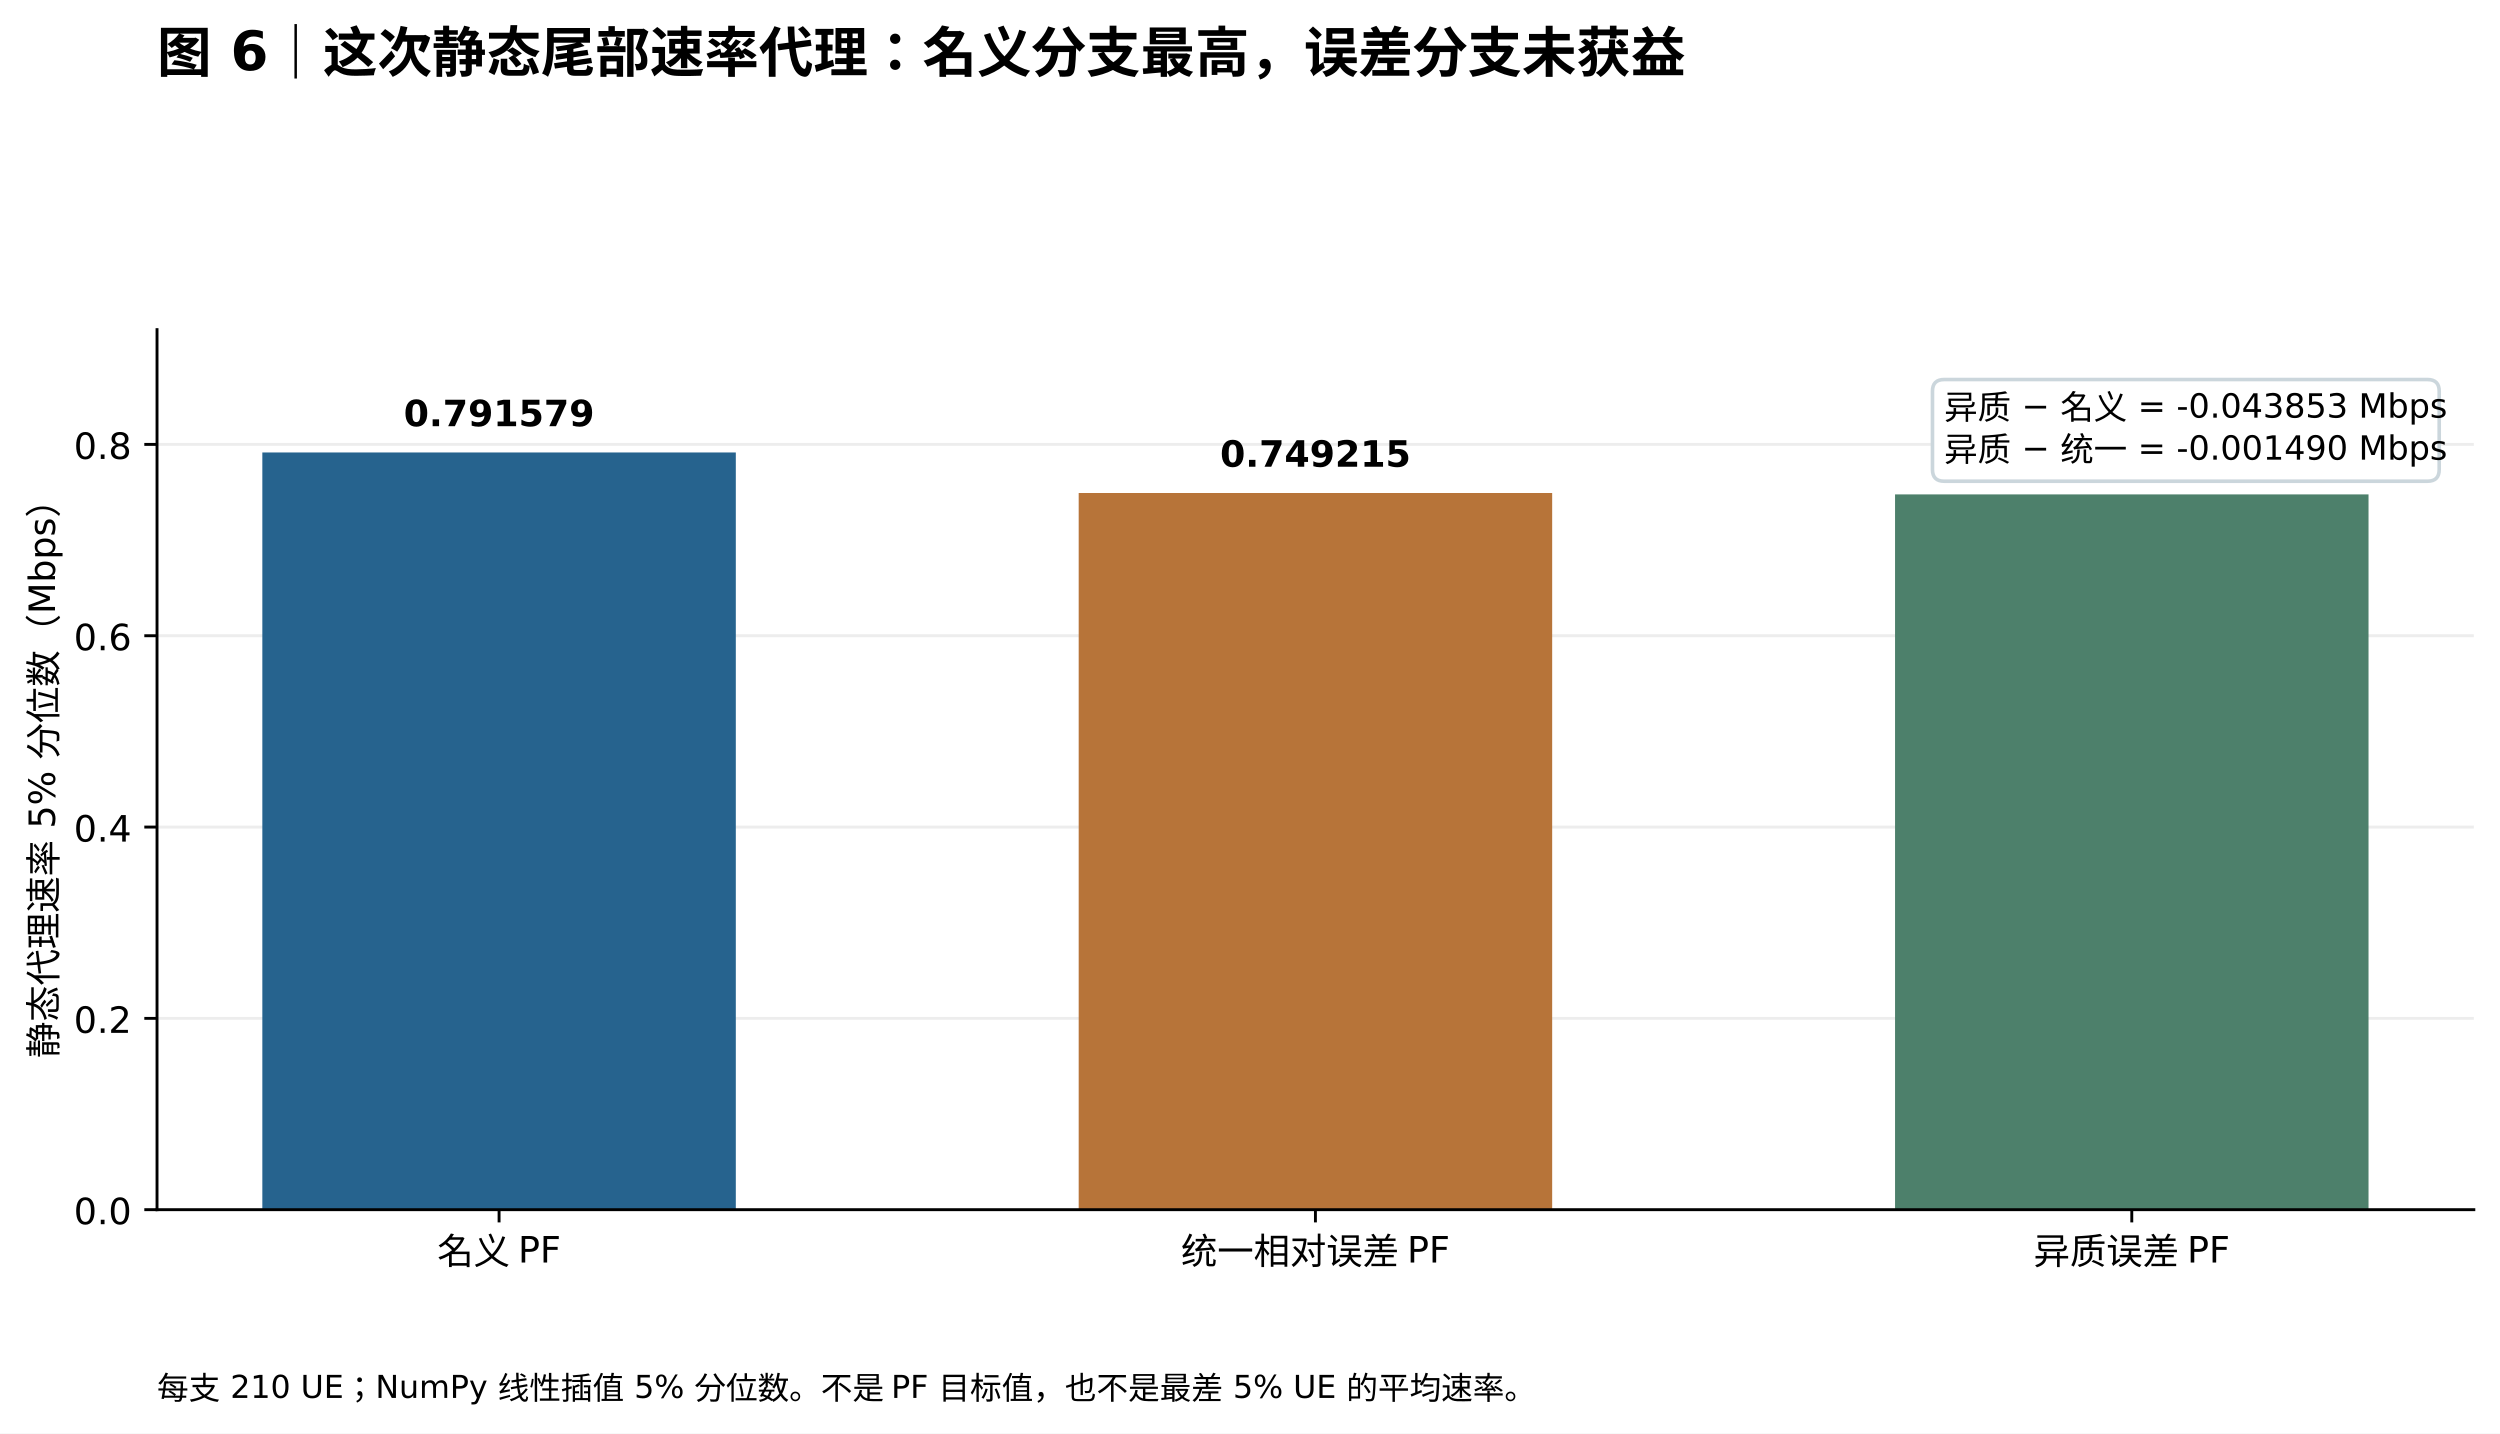
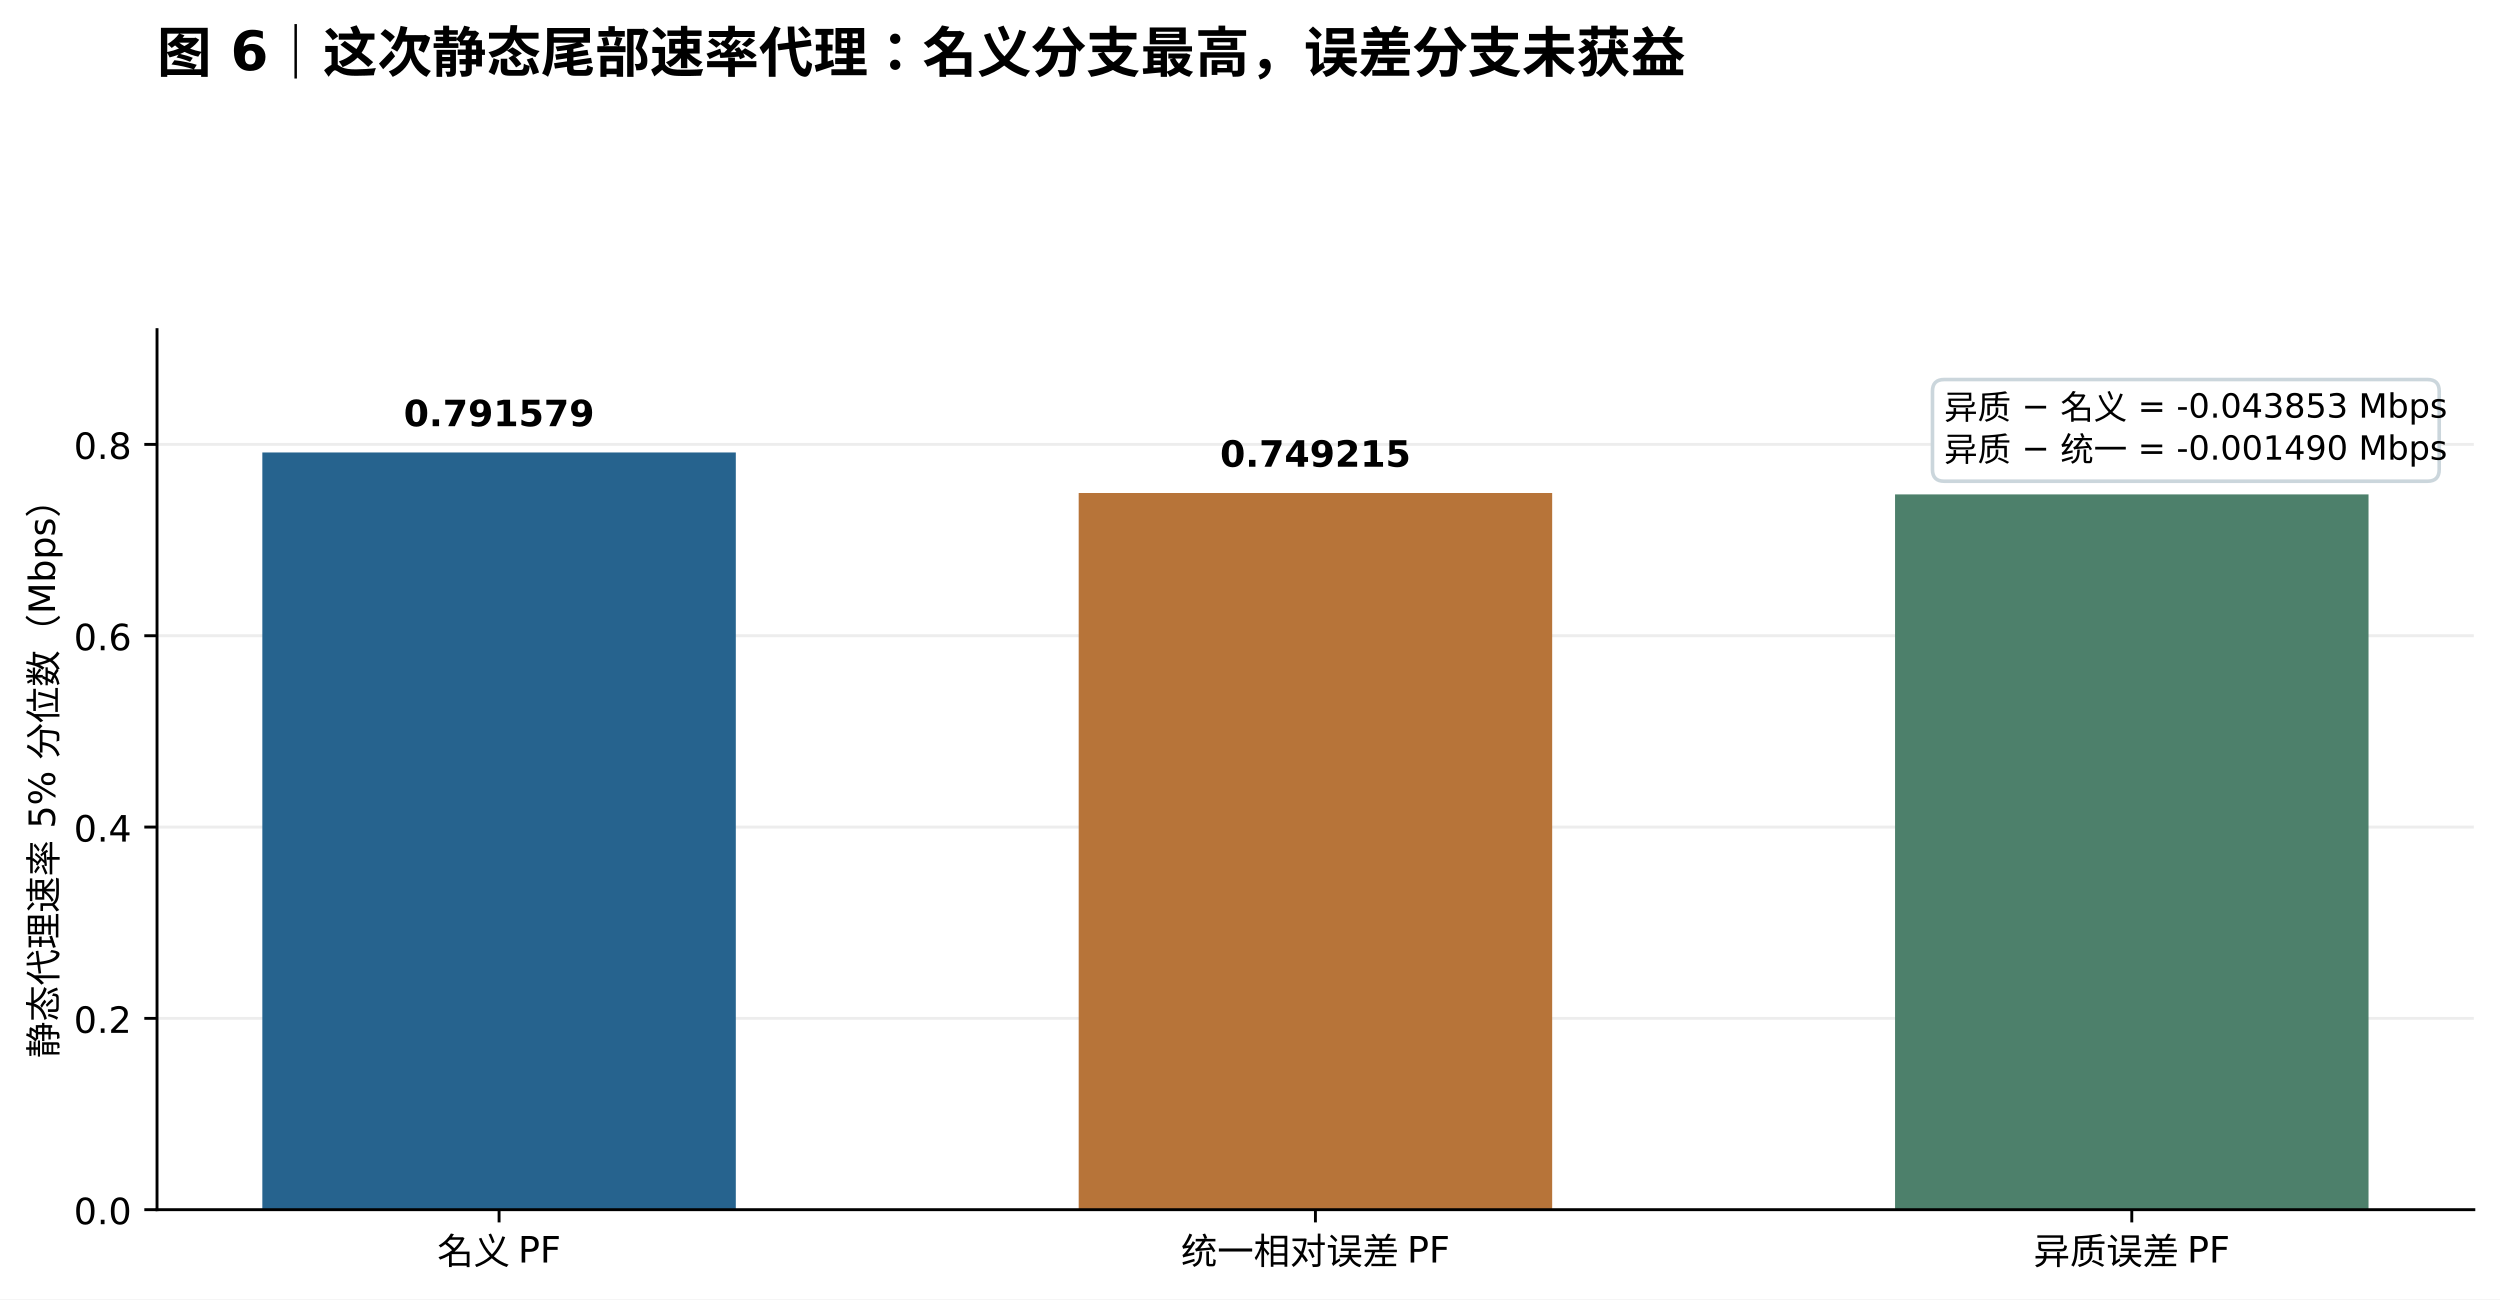
- <svg xmlns="http://www.w3.org/2000/svg" xmlns:xlink="http://www.w3.org/1999/xlink" width="688.048pt" height="394.541pt" viewBox="0 0 688.048 394.541" version="1.1">
+ <svg xmlns="http://www.w3.org/2000/svg" xmlns:xlink="http://www.w3.org/1999/xlink" width="688.048pt" height="357.608pt" viewBox="0 0 688.048 357.608" version="1.1">
  <defs>
    <style type="text/css">*{stroke-linejoin: round; stroke-linecap: butt}</style>
  </defs>
  <g id="figure_1">
    <g id="patch_1">
-       <path d="M 0 394.541 L 688.048 394.541 L 688.048 0 L 0 0 z " style="fill: #ffffff" />
+       <path d="M 0 357.608 L 688.048 357.608 L 688.048 0 L 0 0 z " style="fill: #ffffff" />
    </g>
    <g id="axes_1">
      <g id="patch_2">
        <path d="M 43.216 332.928 L 680.848 332.928 L 680.848 90.72 L 43.216 90.72 z " style="fill: #ffffff" />
      </g>
      <g id="matplotlib.axis_1">
        <g id="xtick_1">
          <g id="line2d_1">
            <defs>
-               <path id="mafccbb1c45" d="M 0 0 L 0 3.5 " style="stroke: #000000; stroke-width: 0.8" />
+               <path id="ma2feed8449" d="M 0 0 L 0 3.5 " style="stroke: #000000; stroke-width: 0.8" />
            </defs>
            <g>
-               <use xlink:href="#mafccbb1c45" x="137.355" y="332.928" style="stroke: #000000; stroke-width: 0.8" />
+               <use xlink:href="#ma2feed8449" x="137.355" y="332.928" style="stroke: #000000; stroke-width: 0.8" />
            </g>
          </g>
          <g id="text_1">
            <text style="font: 10px 'Microsoft YaHei', 'DejaVu Sans', sans-serif; text-anchor: middle" x="137.355" y="347.922" transform="rotate(-0 137.3551 347.9217)">名义 PF</text>
          </g>
        </g>
        <g id="xtick_2">
          <g id="line2d_2">
            <g>
-               <use xlink:href="#mafccbb1c45" x="362.032" y="332.928" style="stroke: #000000; stroke-width: 0.8" />
+               <use xlink:href="#ma2feed8449" x="362.032" y="332.928" style="stroke: #000000; stroke-width: 0.8" />
            </g>
          </g>
          <g id="text_2">
            <text style="font: 10px 'Microsoft YaHei', 'DejaVu Sans', sans-serif; text-anchor: middle" x="362.032" y="347.922" transform="rotate(-0 362.0316 347.9217)">统一相对误差 PF</text>
          </g>
        </g>
        <g id="xtick_3">
          <g id="line2d_3">
            <g>
-               <use xlink:href="#mafccbb1c45" x="586.708" y="332.928" style="stroke: #000000; stroke-width: 0.8" />
+               <use xlink:href="#ma2feed8449" x="586.708" y="332.928" style="stroke: #000000; stroke-width: 0.8" />
            </g>
          </g>
          <g id="text_3">
            <text style="font: 10px 'Microsoft YaHei', 'DejaVu Sans', sans-serif; text-anchor: middle" x="586.708" y="347.922" transform="rotate(-0 586.7082 347.9217)">异质误差 PF</text>
          </g>
        </g>
      </g>
      <g id="matplotlib.axis_2">
        <g id="ytick_1">
          <g id="line2d_4">
-             <path d="M 43.216 332.928 L 680.848 332.928 " clip-path="url(#pa9602e0149)" style="fill: none; stroke: #b0b0b0; stroke-opacity: 0.23; stroke-width: 0.8; stroke-linecap: square" />
+             <path d="M 43.216 332.928 L 680.848 332.928 " clip-path="url(#p6183a1e4bd)" style="fill: none; stroke: #b0b0b0; stroke-opacity: 0.23; stroke-width: 0.8; stroke-linecap: square" />
          </g>
          <g id="line2d_5">
            <defs>
-               <path id="m68652a93af" d="M 0 0 L -3.5 0 " style="stroke: #000000; stroke-width: 0.8" />
+               <path id="m3e01551e94" d="M 0 0 L -3.5 0 " style="stroke: #000000; stroke-width: 0.8" />
            </defs>
            <g>
-               <use xlink:href="#m68652a93af" x="43.216" y="332.928" style="stroke: #000000; stroke-width: 0.8" />
+               <use xlink:href="#m3e01551e94" x="43.216" y="332.928" style="stroke: #000000; stroke-width: 0.8" />
            </g>
          </g>
          <g id="text_4">
            <text style="font: 10px 'Microsoft YaHei', 'DejaVu Sans', sans-serif; text-anchor: end" x="36.216" y="336.925" transform="rotate(-0 36.21563 336.9249)">0.0</text>
          </g>
        </g>
        <g id="ytick_2">
          <g id="line2d_6">
-             <path d="M 43.216 280.274 L 680.848 280.274 " clip-path="url(#pa9602e0149)" style="fill: none; stroke: #b0b0b0; stroke-opacity: 0.23; stroke-width: 0.8; stroke-linecap: square" />
+             <path d="M 43.216 280.274 L 680.848 280.274 " clip-path="url(#p6183a1e4bd)" style="fill: none; stroke: #b0b0b0; stroke-opacity: 0.23; stroke-width: 0.8; stroke-linecap: square" />
          </g>
          <g id="line2d_7">
            <g>
-               <use xlink:href="#m68652a93af" x="43.216" y="280.274" style="stroke: #000000; stroke-width: 0.8" />
+               <use xlink:href="#m3e01551e94" x="43.216" y="280.274" style="stroke: #000000; stroke-width: 0.8" />
            </g>
          </g>
          <g id="text_5">
            <text style="font: 10px 'Microsoft YaHei', 'DejaVu Sans', sans-serif; text-anchor: end" x="36.216" y="284.271" transform="rotate(-0 36.21563 284.271)">0.2</text>
          </g>
        </g>
        <g id="ytick_3">
          <g id="line2d_8">
-             <path d="M 43.216 227.62 L 680.848 227.62 " clip-path="url(#pa9602e0149)" style="fill: none; stroke: #b0b0b0; stroke-opacity: 0.23; stroke-width: 0.8; stroke-linecap: square" />
+             <path d="M 43.216 227.62 L 680.848 227.62 " clip-path="url(#p6183a1e4bd)" style="fill: none; stroke: #b0b0b0; stroke-opacity: 0.23; stroke-width: 0.8; stroke-linecap: square" />
          </g>
          <g id="line2d_9">
            <g>
-               <use xlink:href="#m68652a93af" x="43.216" y="227.62" style="stroke: #000000; stroke-width: 0.8" />
+               <use xlink:href="#m3e01551e94" x="43.216" y="227.62" style="stroke: #000000; stroke-width: 0.8" />
            </g>
          </g>
          <g id="text_6">
            <text style="font: 10px 'Microsoft YaHei', 'DejaVu Sans', sans-serif; text-anchor: end" x="36.216" y="231.617" transform="rotate(-0 36.21563 231.617)">0.4</text>
          </g>
        </g>
        <g id="ytick_4">
          <g id="line2d_10">
-             <path d="M 43.216 174.966 L 680.848 174.966 " clip-path="url(#pa9602e0149)" style="fill: none; stroke: #b0b0b0; stroke-opacity: 0.23; stroke-width: 0.8; stroke-linecap: square" />
+             <path d="M 43.216 174.966 L 680.848 174.966 " clip-path="url(#p6183a1e4bd)" style="fill: none; stroke: #b0b0b0; stroke-opacity: 0.23; stroke-width: 0.8; stroke-linecap: square" />
          </g>
          <g id="line2d_11">
            <g>
-               <use xlink:href="#m68652a93af" x="43.216" y="174.966" style="stroke: #000000; stroke-width: 0.8" />
+               <use xlink:href="#m3e01551e94" x="43.216" y="174.966" style="stroke: #000000; stroke-width: 0.8" />
            </g>
          </g>
          <g id="text_7">
            <text style="font: 10px 'Microsoft YaHei', 'DejaVu Sans', sans-serif; text-anchor: end" x="36.216" y="178.963" transform="rotate(-0 36.21563 178.9631)">0.6</text>
          </g>
        </g>
        <g id="ytick_5">
          <g id="line2d_12">
-             <path d="M 43.216 122.312 L 680.848 122.312 " clip-path="url(#pa9602e0149)" style="fill: none; stroke: #b0b0b0; stroke-opacity: 0.23; stroke-width: 0.8; stroke-linecap: square" />
+             <path d="M 43.216 122.312 L 680.848 122.312 " clip-path="url(#p6183a1e4bd)" style="fill: none; stroke: #b0b0b0; stroke-opacity: 0.23; stroke-width: 0.8; stroke-linecap: square" />
          </g>
          <g id="line2d_13">
            <g>
-               <use xlink:href="#m68652a93af" x="43.216" y="122.312" style="stroke: #000000; stroke-width: 0.8" />
+               <use xlink:href="#m3e01551e94" x="43.216" y="122.312" style="stroke: #000000; stroke-width: 0.8" />
            </g>
          </g>
          <g id="text_8">
            <text style="font: 10px 'Microsoft YaHei', 'DejaVu Sans', sans-serif; text-anchor: end" x="36.216" y="126.309" transform="rotate(-0 36.21563 126.3092)">0.8</text>
          </g>
        </g>
        <g id="text_9">
          <text style="font: 10px 'Microsoft YaHei', 'DejaVu Sans', sans-serif; text-anchor: middle" x="15.594" y="211.824" transform="rotate(-90 15.59375 211.824)">静态代理速率 5% 分位数（Mbps）</text>
        </g>
      </g>
      <g id="patch_3">
-         <path d="M 72.199 332.928 L 202.511 332.928 L 202.511 124.529 L 72.199 124.529 z " clip-path="url(#pa9602e0149)" style="fill: #26638e" />
+         <path d="M 72.199 332.928 L 202.511 332.928 L 202.511 124.529 L 72.199 124.529 z " clip-path="url(#p6183a1e4bd)" style="fill: #26638e" />
      </g>
      <g id="patch_4">
-         <path d="M 296.875 332.928 L 427.188 332.928 L 427.188 135.682 L 296.875 135.682 z " clip-path="url(#pa9602e0149)" style="fill: #b77439" />
+         <path d="M 296.875 332.928 L 427.188 332.928 L 427.188 135.682 L 296.875 135.682 z " clip-path="url(#p6183a1e4bd)" style="fill: #b77439" />
      </g>
      <g id="patch_5">
-         <path d="M 521.552 332.928 L 651.864 332.928 L 651.864 136.075 L 521.552 136.075 z " clip-path="url(#pa9602e0149)" style="fill: #4d806b" />
+         <path d="M 521.552 332.928 L 651.864 332.928 L 651.864 136.075 L 521.552 136.075 z " clip-path="url(#p6183a1e4bd)" style="fill: #4d806b" />
      </g>
      <g id="patch_6">
        <path d="M 43.216 332.928 L 43.216 90.72 " style="fill: none; stroke: #000000; stroke-width: 0.8; stroke-linejoin: miter; stroke-linecap: square" />
      </g>
      <g id="patch_7">
        <path d="M 43.216 332.928 L 680.848 332.928 " style="fill: none; stroke: #000000; stroke-width: 0.8; stroke-linejoin: miter; stroke-linecap: square" />
      </g>
      <g id="text_10">
        <text style="font: 700 10px 'Microsoft YaHei', 'DejaVu Sans', sans-serif; text-anchor: middle" x="137.355" y="117.305" transform="rotate(-0 137.3551 117.3047)">0.791579</text>
      </g>
      <g id="text_11">
        <text style="font: 700 10px 'Microsoft YaHei', 'DejaVu Sans', sans-serif; text-anchor: middle" x="362.032" y="128.458" transform="rotate(-0 362.0316 128.4576)">0.749215</text>
      </g>
      <g id="text_12">
        <text style="font: 700 10px 'Microsoft YaHei', 'DejaVu Sans', sans-serif; text-anchor: middle" x="586.708" y="128.85" transform="rotate(-0 586.7082 128.8499)">0.747725</text>
      </g>
      <g id="text_13">
        <g id="patch_8">
          <path d="M 535.073 132.442 L 668.095 132.442 Q 671.315 132.442 671.315 129.222 L 671.315 107.675 Q 671.315 104.455 668.095 104.455 L 535.073 104.455 Q 531.853 104.455 531.853 107.675 L 531.853 129.222 Q 531.853 132.442 535.073 132.442 z " style="fill: #ffffff; stroke: #cbd6dc; stroke-linejoin: miter" />
        </g>
        <text style="font: 9.2px 'Microsoft YaHei', 'DejaVu Sans', sans-serif" transform="translate(535.073 115.3609)">异质 − 名义 = -0.043853 Mbps</text>
        <text style="font: 9.2px 'Microsoft YaHei', 'DejaVu Sans', sans-serif" transform="translate(535.073 126.9353)">异质 − 统一 = -0.001490 Mbps</text>
      </g>
    </g>
    <g id="text_14">
      <text style="font: 700 15px 'Microsoft YaHei', 'DejaVu Sans', sans-serif; text-anchor: start" x="43.216" y="19.819" transform="rotate(-0 43.21563 19.81875)">图 6｜这次静态尾部速率代理：名义分支最高，误差分支未获益</text>
    </g>
-     <g id="text_15">
-       <text style="font: 8.7px 'Microsoft YaHei', 'DejaVu Sans', sans-serif; text-anchor: start" x="43.216" y="385.128" transform="rotate(-0 43.21563 385.128)">每支 210 UE；NumPy 线性插值 5% 分位数。不是 PF 目标值，也不是最差 5% UE 的平均速率。</text>
-     </g>
  </g>
  <defs>
-     <clipPath id="pa9602e0149">
+     <clipPath id="p6183a1e4bd">
      <rect x="43.216" y="90.72" width="637.632" height="242.208" />
    </clipPath>
  </defs>
</svg>
